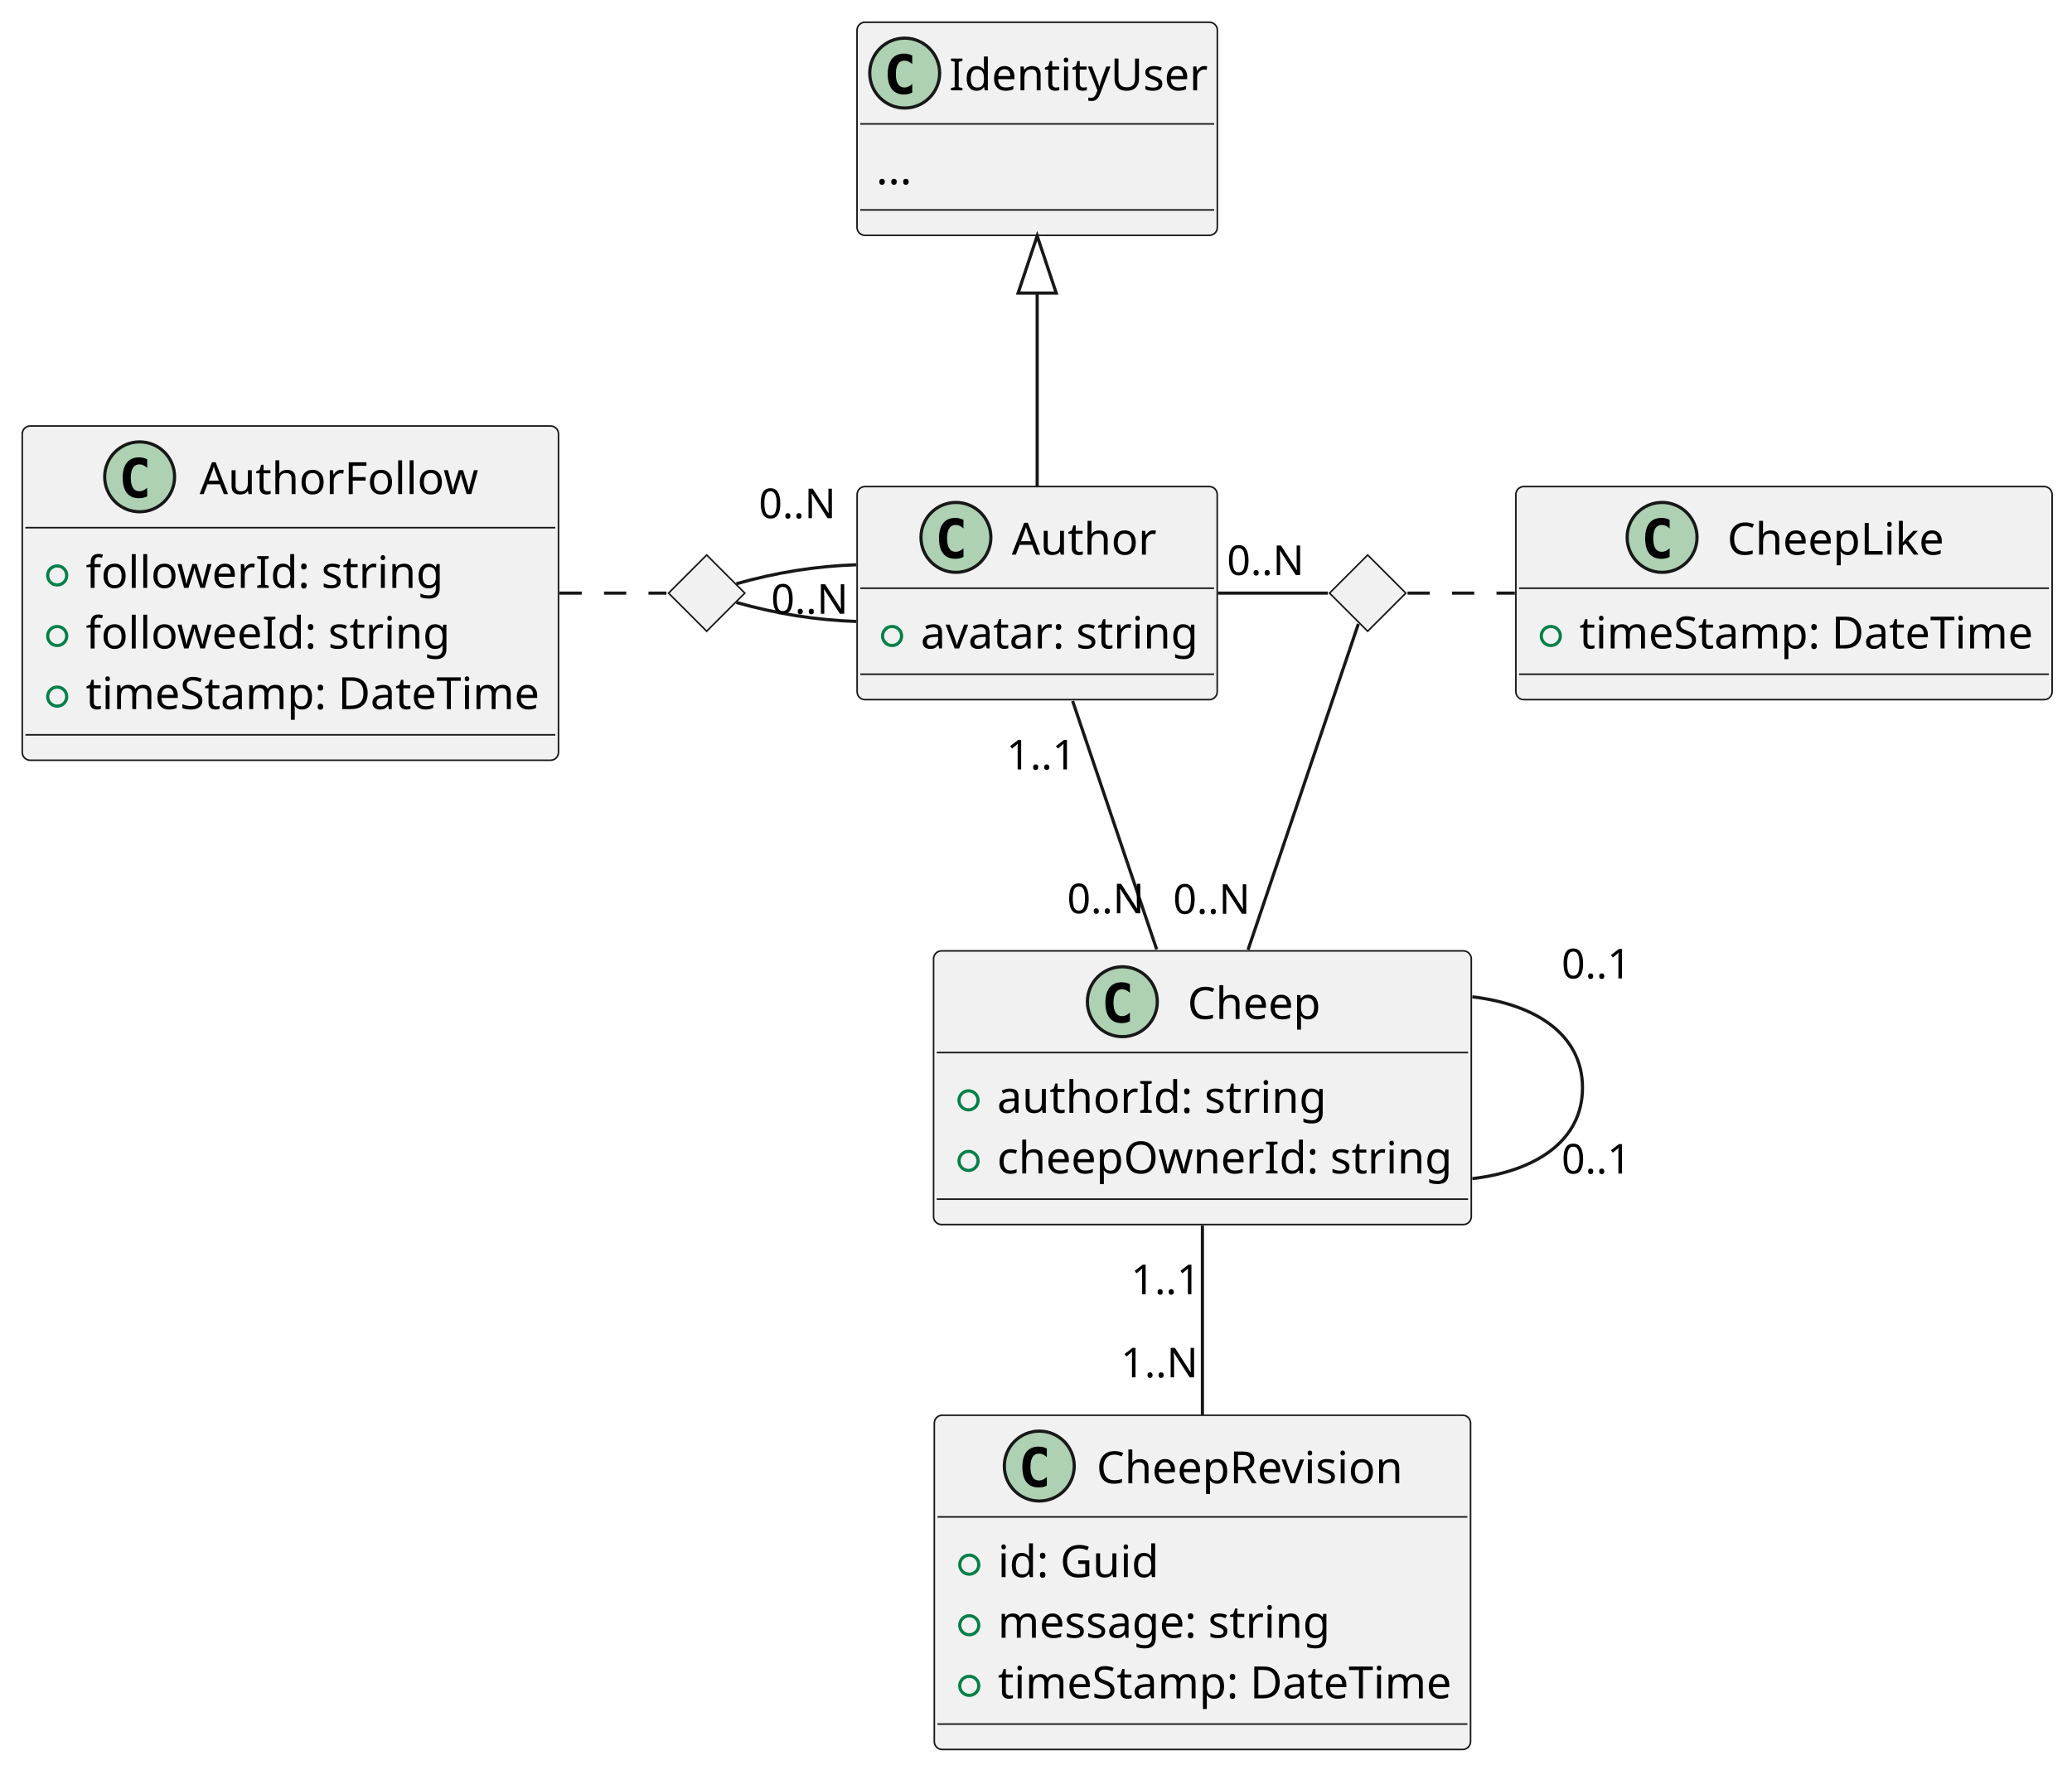
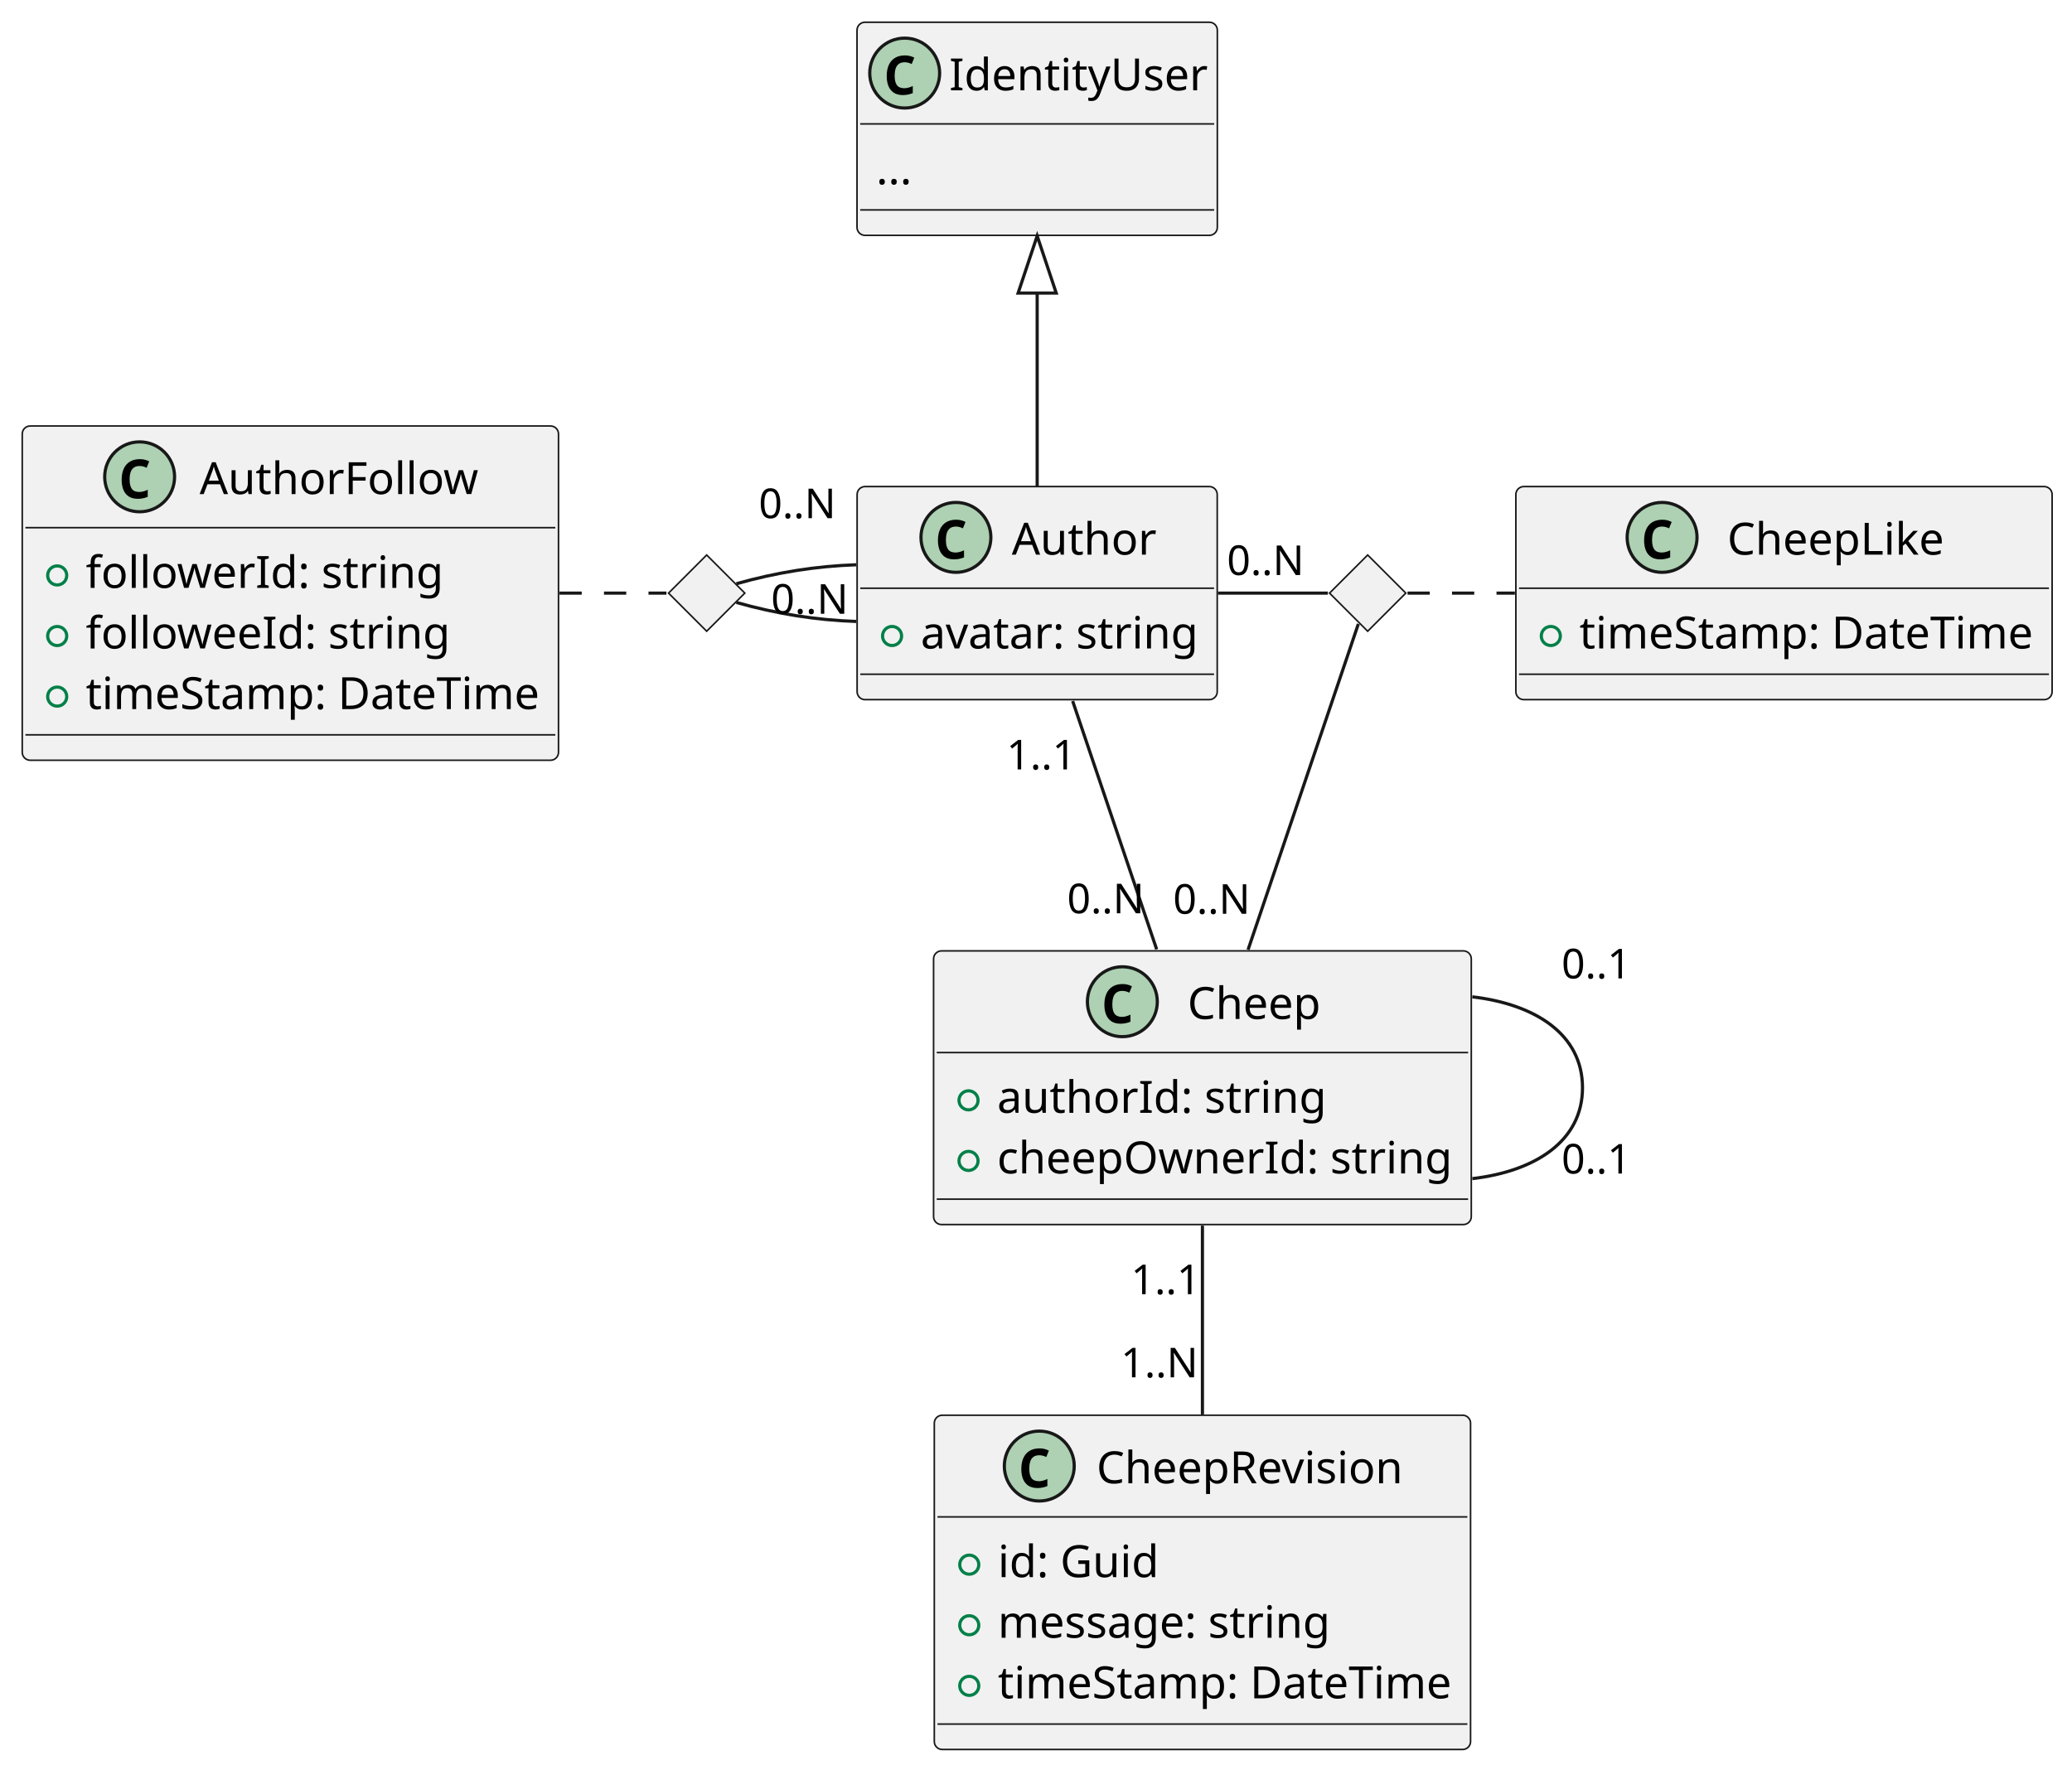
<svg xmlns="http://www.w3.org/2000/svg" contentStyleType="text/css" height="557px" preserveAspectRatio="none" style="width:652px;height:557px;background:#FFFFFF;" version="1.1" viewBox="0 0 652 557" width="652px" zoomAndPan="magnify">
  <defs />
  <g>
    <g id="elem_IdentityUser">
      <rect codeLine="1" fill="#F1F1F1" height="67.068" id="IdentityUser" rx="2.5" ry="2.5" style="stroke:#181818;stroke-width:0.5;" width="113.382" x="269.68" y="7" />
-       <ellipse cx="284.68" cy="23" fill="#ADD1B2" rx="11" ry="11" style="stroke:#181818;stroke-width:1.0;" />
-       <path d="M284.477,29.734 Q281.993,29.734 280.664,28.094 Q279.352,26.422 279.352,23.312 Q279.352,20.188 280.664,18.531 Q281.993,16.875 284.477,16.875 Q285.196,16.875 285.852,17.031 Q286.493,17.188 287.055,17.484 L287.055,20.203 Q286.696,19.859 286.399,19.672 Q286.102,19.469 285.836,19.344 Q285.524,19.203 285.211,19.141 Q284.914,19.078 284.602,19.078 Q283.274,19.078 282.586,20.141 Q281.899,21.234 281.899,23.312 Q281.899,25.406 282.586,26.469 Q283.274,27.547 284.602,27.547 Q285.243,27.547 285.836,27.266 Q286.133,27.141 286.414,26.953 Q286.711,26.75 287.055,26.422 L287.055,29.141 Q286.477,29.438 285.836,29.594 Q285.196,29.734 284.477,29.734 Z " fill="#000000" />
+       <ellipse cx="284.68" cy="23" fill="#ADD1B2" rx="11" ry="11" style="stroke:#181818;stroke-width:1;" />
+       <path d="M284.149,29.922 Q282.399,29.922 281.258,29.188 Q280.133,28.438 279.571,27.094 Q279.024,25.734 279.024,23.938 Q279.024,21.906 279.68,20.453 Q280.336,19 281.618,18.219 Q282.899,17.438 284.774,17.438 Q285.664,17.438 286.336,17.625 Q287.008,17.797 287.696,18.141 L286.883,20.156 Q286.258,19.844 285.711,19.719 Q285.18,19.594 284.696,19.594 Q283.524,19.594 282.821,20.125 Q282.118,20.656 281.821,21.609 Q281.524,22.562 281.524,23.828 Q281.524,25.844 282.243,26.812 Q282.961,27.766 284.555,27.766 Q285.149,27.766 285.774,27.609 Q286.399,27.453 287.227,27.078 L287.227,29.297 Q286.493,29.609 285.696,29.766 Q284.914,29.922 284.149,29.922 Z " fill="#000000" />
      <text fill="#000000" font-family="sans-serif" font-size="14" lengthAdjust="spacing" textLength="81.382" x="298.68" y="28.432">IdentityUser</text>
      <line style="stroke:#181818;stroke-width:0.5;" x1="270.68" x2="382.062" y1="39" y2="39" />
      <text fill="#000000" font-family="sans-serif" font-size="14" lengthAdjust="spacing" textLength="11.256" x="275.68" y="57.966">...</text>
      <line style="stroke:#181818;stroke-width:0.5;" x1="270.68" x2="382.062" y1="66.068" y2="66.068" />
    </g>
    <g id="elem_Author">
      <rect codeLine="5" fill="#F1F1F1" height="67.068" id="Author" rx="2.5" ry="2.5" style="stroke:#181818;stroke-width:0.5;" width="113.318" x="269.71" y="153.13" />
-       <ellipse cx="300.803" cy="169.13" fill="#ADD1B2" rx="11" ry="11" style="stroke:#181818;stroke-width:1.0;" />
-       <path d="M300.6,175.864 Q298.115,175.864 296.787,174.224 Q295.475,172.552 295.475,169.442 Q295.475,166.317 296.787,164.661 Q298.115,163.005 300.6,163.005 Q301.318,163.005 301.975,163.161 Q302.615,163.317 303.178,163.614 L303.178,166.333 Q302.818,165.989 302.522,165.802 Q302.225,165.599 301.959,165.474 Q301.647,165.333 301.334,165.271 Q301.037,165.208 300.725,165.208 Q299.397,165.208 298.709,166.271 Q298.022,167.364 298.022,169.442 Q298.022,171.536 298.709,172.599 Q299.397,173.677 300.725,173.677 Q301.365,173.677 301.959,173.396 Q302.256,173.271 302.537,173.083 Q302.834,172.88 303.178,172.552 L303.178,175.271 Q302.6,175.567 301.959,175.724 Q301.318,175.864 300.6,175.864 Z " fill="#000000" />
+       <ellipse cx="300.803" cy="169.13" fill="#ADD1B2" rx="11" ry="11" style="stroke:#181818;stroke-width:1;" />
+       <path d="M300.272,176.052 Q298.522,176.052 297.381,175.317 Q296.256,174.567 295.693,173.224 Q295.147,171.864 295.147,170.067 Q295.147,168.036 295.803,166.583 Q296.459,165.13 297.74,164.349 Q299.022,163.567 300.897,163.567 Q301.787,163.567 302.459,163.755 Q303.131,163.927 303.818,164.271 L303.006,166.286 Q302.381,165.974 301.834,165.849 Q301.303,165.724 300.818,165.724 Q299.647,165.724 298.943,166.255 Q298.24,166.786 297.943,167.739 Q297.647,168.692 297.647,169.958 Q297.647,171.974 298.365,172.942 Q299.084,173.896 300.678,173.896 Q301.272,173.896 301.897,173.739 Q302.522,173.583 303.35,173.208 L303.35,175.427 Q302.615,175.739 301.818,175.896 Q301.037,176.052 300.272,176.052 Z " fill="#000000" />
      <text fill="#000000" font-family="sans-serif" font-size="14" lengthAdjust="spacing" textLength="45.556" x="318.379" y="174.562">Author</text>
      <line style="stroke:#181818;stroke-width:0.5;" x1="270.71" x2="382.028" y1="185.13" y2="185.13" />
-       <ellipse cx="280.71" cy="200.164" fill="none" rx="3" ry="3" style="stroke:#038048;stroke-width:1.0;" />
+       <ellipse cx="280.71" cy="200.164" fill="none" rx="3" ry="3" style="stroke:#038048;stroke-width:1;" />
      <text fill="#000000" font-family="sans-serif" font-size="14" lengthAdjust="spacing" textLength="87.318" x="289.71" y="204.096">avatar: string</text>
      <line style="stroke:#181818;stroke-width:0.5;" x1="270.71" x2="382.028" y1="212.198" y2="212.198" />
    </g>
    <g id="elem_AuthorFollow">
      <rect codeLine="9" fill="#F1F1F1" height="105.204" id="AuthorFollow" rx="2.5" ry="2.5" style="stroke:#181818;stroke-width:0.5;" width="168.744" x="7" y="134.07" />
-       <ellipse cx="43.939" cy="150.07" fill="#ADD1B2" rx="11" ry="11" style="stroke:#181818;stroke-width:1.0;" />
-       <path d="M43.736,156.804 Q41.252,156.804 39.924,155.164 Q38.611,153.492 38.611,150.382 Q38.611,147.257 39.924,145.601 Q41.252,143.945 43.736,143.945 Q44.455,143.945 45.111,144.101 Q45.752,144.257 46.314,144.554 L46.314,147.273 Q45.955,146.929 45.658,146.742 Q45.361,146.539 45.096,146.414 Q44.783,146.273 44.471,146.211 Q44.174,146.148 43.861,146.148 Q42.533,146.148 41.846,147.211 Q41.158,148.304 41.158,150.382 Q41.158,152.476 41.846,153.539 Q42.533,154.617 43.861,154.617 Q44.502,154.617 45.096,154.336 Q45.392,154.211 45.674,154.023 Q45.971,153.82 46.314,153.492 L46.314,156.211 Q45.736,156.507 45.096,156.664 Q44.455,156.804 43.736,156.804 Z " fill="#000000" />
+       <ellipse cx="43.939" cy="150.07" fill="#ADD1B2" rx="11" ry="11" style="stroke:#181818;stroke-width:1;" />
+       <path d="M43.408,156.992 Q41.658,156.992 40.517,156.257 Q39.392,155.507 38.83,154.164 Q38.283,152.804 38.283,151.007 Q38.283,148.976 38.939,147.523 Q39.596,146.07 40.877,145.289 Q42.158,144.507 44.033,144.507 Q44.924,144.507 45.596,144.695 Q46.267,144.867 46.955,145.211 L46.142,147.226 Q45.517,146.914 44.971,146.789 Q44.439,146.664 43.955,146.664 Q42.783,146.664 42.08,147.195 Q41.377,147.726 41.08,148.679 Q40.783,149.632 40.783,150.898 Q40.783,152.914 41.502,153.882 Q42.221,154.836 43.814,154.836 Q44.408,154.836 45.033,154.679 Q45.658,154.523 46.486,154.148 L46.486,156.367 Q45.752,156.679 44.955,156.836 Q44.174,156.992 43.408,156.992 Z " fill="#000000" />
      <text fill="#000000" font-family="sans-serif" font-size="14" lengthAdjust="spacing" textLength="87.99" x="62.815" y="155.502">AuthorFollow</text>
      <line style="stroke:#181818;stroke-width:0.5;" x1="8" x2="174.744" y1="166.07" y2="166.07" />
-       <ellipse cx="18" cy="181.104" fill="none" rx="3" ry="3" style="stroke:#038048;stroke-width:1.0;" />
+       <ellipse cx="18" cy="181.104" fill="none" rx="3" ry="3" style="stroke:#038048;stroke-width:1;" />
      <text fill="#000000" font-family="sans-serif" font-size="14" lengthAdjust="spacing" textLength="112.826" x="27" y="185.036">followerId: string</text>
-       <ellipse cx="18" cy="200.172" fill="none" rx="3" ry="3" style="stroke:#038048;stroke-width:1.0;" />
+       <ellipse cx="18" cy="200.172" fill="none" rx="3" ry="3" style="stroke:#038048;stroke-width:1;" />
      <text fill="#000000" font-family="sans-serif" font-size="14" lengthAdjust="spacing" textLength="114.94" x="27" y="204.104">followeeId: string</text>
-       <ellipse cx="18" cy="219.24" fill="none" rx="3" ry="3" style="stroke:#038048;stroke-width:1.0;" />
+       <ellipse cx="18" cy="219.24" fill="none" rx="3" ry="3" style="stroke:#038048;stroke-width:1;" />
      <text fill="#000000" font-family="sans-serif" font-size="14" lengthAdjust="spacing" textLength="142.744" x="27" y="223.172">timeStamp: DateTime</text>
      <line style="stroke:#181818;stroke-width:0.5;" x1="8" x2="174.744" y1="231.274" y2="231.274" />
    </g>
    <g id="elem_Cheep">
      <rect codeLine="15" fill="#F1F1F1" height="86.136" id="Cheep" rx="2.5" ry="2.5" style="stroke:#181818;stroke-width:0.5;" width="169.205" x="293.77" y="299.27" />
-       <ellipse cx="353.172" cy="315.27" fill="#ADD1B2" rx="11" ry="11" style="stroke:#181818;stroke-width:1.0;" />
-       <path d="M352.969,322.004 Q350.484,322.004 349.156,320.364 Q347.844,318.692 347.844,315.582 Q347.844,312.457 349.156,310.801 Q350.484,309.145 352.969,309.145 Q353.687,309.145 354.344,309.301 Q354.984,309.457 355.547,309.754 L355.547,312.473 Q355.187,312.129 354.891,311.942 Q354.594,311.739 354.328,311.614 Q354.016,311.473 353.703,311.411 Q353.406,311.348 353.094,311.348 Q351.766,311.348 351.078,312.411 Q350.391,313.504 350.391,315.582 Q350.391,317.676 351.078,318.739 Q351.766,319.817 353.094,319.817 Q353.734,319.817 354.328,319.536 Q354.625,319.411 354.906,319.223 Q355.203,319.02 355.547,318.692 L355.547,321.411 Q354.969,321.707 354.328,321.864 Q353.687,322.004 352.969,322.004 Z " fill="#000000" />
+       <ellipse cx="353.172" cy="315.27" fill="#ADD1B2" rx="11" ry="11" style="stroke:#181818;stroke-width:1;" />
+       <path d="M352.641,322.192 Q350.891,322.192 349.75,321.457 Q348.625,320.707 348.062,319.364 Q347.516,318.004 347.516,316.207 Q347.516,314.176 348.172,312.723 Q348.828,311.27 350.109,310.489 Q351.391,309.707 353.266,309.707 Q354.156,309.707 354.828,309.895 Q355.5,310.067 356.187,310.411 L355.375,312.426 Q354.75,312.114 354.203,311.989 Q353.672,311.864 353.187,311.864 Q352.016,311.864 351.312,312.395 Q350.609,312.926 350.312,313.879 Q350.016,314.832 350.016,316.098 Q350.016,318.114 350.734,319.082 Q351.453,320.036 353.047,320.036 Q353.641,320.036 354.266,319.879 Q354.891,319.723 355.719,319.348 L355.719,321.567 Q354.984,321.879 354.187,322.036 Q353.406,322.192 352.641,322.192 Z " fill="#000000" />
      <text fill="#000000" font-family="sans-serif" font-size="14" lengthAdjust="spacing" textLength="41.902" x="373.672" y="320.702">Cheep</text>
      <line style="stroke:#181818;stroke-width:0.5;" x1="294.77" x2="461.975" y1="331.27" y2="331.27" />
-       <ellipse cx="304.77" cy="346.304" fill="none" rx="3" ry="3" style="stroke:#038048;stroke-width:1.0;" />
+       <ellipse cx="304.77" cy="346.304" fill="none" rx="3" ry="3" style="stroke:#038048;stroke-width:1;" />
      <text fill="#000000" font-family="sans-serif" font-size="14" lengthAdjust="spacing" textLength="103.628" x="313.77" y="350.236">authorId: string</text>
-       <ellipse cx="304.77" cy="365.372" fill="none" rx="3" ry="3" style="stroke:#038048;stroke-width:1.0;" />
+       <ellipse cx="304.77" cy="365.372" fill="none" rx="3" ry="3" style="stroke:#038048;stroke-width:1;" />
      <text fill="#000000" font-family="sans-serif" font-size="14" lengthAdjust="spacing" textLength="143.205" x="313.77" y="369.304">cheepOwnerId: string</text>
      <line style="stroke:#181818;stroke-width:0.5;" x1="294.77" x2="461.975" y1="377.406" y2="377.406" />
    </g>
    <g id="elem_CheepLike">
      <rect codeLine="20" fill="#F1F1F1" height="67.068" id="CheepLike" rx="2.5" ry="2.5" style="stroke:#181818;stroke-width:0.5;" width="168.744" x="477" y="153.13" />
-       <ellipse cx="523.011" cy="169.13" fill="#ADD1B2" rx="11" ry="11" style="stroke:#181818;stroke-width:1.0;" />
-       <path d="M522.808,175.864 Q520.323,175.864 518.995,174.224 Q517.683,172.552 517.683,169.442 Q517.683,166.317 518.995,164.661 Q520.323,163.005 522.808,163.005 Q523.527,163.005 524.183,163.161 Q524.823,163.317 525.386,163.614 L525.386,166.333 Q525.027,165.989 524.73,165.802 Q524.433,165.599 524.167,165.474 Q523.855,165.333 523.542,165.271 Q523.245,165.208 522.933,165.208 Q521.605,165.208 520.917,166.271 Q520.23,167.364 520.23,169.442 Q520.23,171.536 520.917,172.599 Q521.605,173.677 522.933,173.677 Q523.573,173.677 524.167,173.396 Q524.464,173.271 524.745,173.083 Q525.042,172.88 525.386,172.552 L525.386,175.271 Q524.808,175.567 524.167,175.724 Q523.527,175.864 522.808,175.864 Z " fill="#000000" />
+       <ellipse cx="523.011" cy="169.13" fill="#ADD1B2" rx="11" ry="11" style="stroke:#181818;stroke-width:1;" />
+       <path d="M522.48,176.052 Q520.73,176.052 519.589,175.317 Q518.464,174.567 517.902,173.224 Q517.355,171.864 517.355,170.067 Q517.355,168.036 518.011,166.583 Q518.667,165.13 519.948,164.349 Q521.23,163.567 523.105,163.567 Q523.995,163.567 524.667,163.755 Q525.339,163.927 526.027,164.271 L525.214,166.286 Q524.589,165.974 524.042,165.849 Q523.511,165.724 523.027,165.724 Q521.855,165.724 521.152,166.255 Q520.448,166.786 520.152,167.739 Q519.855,168.692 519.855,169.958 Q519.855,171.974 520.573,172.942 Q521.292,173.896 522.886,173.896 Q523.48,173.896 524.105,173.739 Q524.73,173.583 525.558,173.208 L525.558,175.427 Q524.823,175.739 524.027,175.896 Q523.245,176.052 522.48,176.052 Z " fill="#000000" />
      <text fill="#000000" font-family="sans-serif" font-size="14" lengthAdjust="spacing" textLength="68.222" x="543.511" y="174.562">CheepLike</text>
      <line style="stroke:#181818;stroke-width:0.5;" x1="478" x2="644.744" y1="185.13" y2="185.13" />
-       <ellipse cx="488" cy="200.164" fill="none" rx="3" ry="3" style="stroke:#038048;stroke-width:1.0;" />
+       <ellipse cx="488" cy="200.164" fill="none" rx="3" ry="3" style="stroke:#038048;stroke-width:1;" />
      <text fill="#000000" font-family="sans-serif" font-size="14" lengthAdjust="spacing" textLength="142.744" x="497" y="204.096">timeStamp: DateTime</text>
      <line style="stroke:#181818;stroke-width:0.5;" x1="478" x2="644.744" y1="212.198" y2="212.198" />
    </g>
    <g id="elem_CheepRevision">
      <rect codeLine="24" fill="#F1F1F1" height="105.204" id="CheepRevision" rx="2.5" ry="2.5" style="stroke:#181818;stroke-width:0.5;" width="168.744" x="294" y="445.41" />
-       <ellipse cx="327.033" cy="461.41" fill="#ADD1B2" rx="11" ry="11" style="stroke:#181818;stroke-width:1.0;" />
-       <path d="M326.83,468.144 Q324.346,468.144 323.018,466.504 Q321.705,464.832 321.705,461.723 Q321.705,458.598 323.018,456.941 Q324.346,455.285 326.83,455.285 Q327.549,455.285 328.205,455.441 Q328.846,455.598 329.408,455.894 L329.408,458.613 Q329.049,458.269 328.752,458.082 Q328.455,457.879 328.19,457.754 Q327.877,457.613 327.565,457.551 Q327.268,457.488 326.955,457.488 Q325.627,457.488 324.94,458.551 Q324.252,459.644 324.252,461.723 Q324.252,463.816 324.94,464.879 Q325.627,465.957 326.955,465.957 Q327.596,465.957 328.19,465.676 Q328.486,465.551 328.768,465.363 Q329.065,465.16 329.408,464.832 L329.408,467.551 Q328.83,467.848 328.19,468.004 Q327.549,468.144 326.83,468.144 Z " fill="#000000" />
+       <ellipse cx="327.033" cy="461.41" fill="#ADD1B2" rx="11" ry="11" style="stroke:#181818;stroke-width:1;" />
+       <path d="M326.502,468.332 Q324.752,468.332 323.611,467.598 Q322.486,466.848 321.924,465.504 Q321.377,464.144 321.377,462.348 Q321.377,460.316 322.033,458.863 Q322.69,457.41 323.971,456.629 Q325.252,455.848 327.127,455.848 Q328.018,455.848 328.69,456.035 Q329.361,456.207 330.049,456.551 L329.236,458.566 Q328.611,458.254 328.065,458.129 Q327.533,458.004 327.049,458.004 Q325.877,458.004 325.174,458.535 Q324.471,459.066 324.174,460.019 Q323.877,460.973 323.877,462.238 Q323.877,464.254 324.596,465.223 Q325.315,466.176 326.908,466.176 Q327.502,466.176 328.127,466.019 Q328.752,465.863 329.58,465.488 L329.58,467.707 Q328.846,468.019 328.049,468.176 Q327.268,468.332 326.502,468.332 Z " fill="#000000" />
      <text fill="#000000" font-family="sans-serif" font-size="14" lengthAdjust="spacing" textLength="96.67" x="345.041" y="466.842">CheepRevision</text>
      <line style="stroke:#181818;stroke-width:0.5;" x1="295" x2="461.743" y1="477.41" y2="477.41" />
-       <ellipse cx="305" cy="492.444" fill="none" rx="3" ry="3" style="stroke:#038048;stroke-width:1.0;" />
+       <ellipse cx="305" cy="492.444" fill="none" rx="3" ry="3" style="stroke:#038048;stroke-width:1;" />
      <text fill="#000000" font-family="sans-serif" font-size="14" lengthAdjust="spacing" textLength="50.68" x="314" y="496.376">id: Guid</text>
-       <ellipse cx="305" cy="511.512" fill="none" rx="3" ry="3" style="stroke:#038048;stroke-width:1.0;" />
+       <ellipse cx="305" cy="511.512" fill="none" rx="3" ry="3" style="stroke:#038048;stroke-width:1;" />
      <text fill="#000000" font-family="sans-serif" font-size="14" lengthAdjust="spacing" textLength="104.566" x="314" y="515.444">message: string</text>
-       <ellipse cx="305" cy="530.58" fill="none" rx="3" ry="3" style="stroke:#038048;stroke-width:1.0;" />
+       <ellipse cx="305" cy="530.58" fill="none" rx="3" ry="3" style="stroke:#038048;stroke-width:1;" />
      <text fill="#000000" font-family="sans-serif" font-size="14" lengthAdjust="spacing" textLength="142.744" x="314" y="534.512">timeStamp: DateTime</text>
      <line style="stroke:#181818;stroke-width:0.5;" x1="295" x2="461.743" y1="542.614" y2="542.614" />
    </g>
    <polygon fill="#F1F1F1" points="222.37,174.67,234.37,186.67,222.37,198.67,210.37,186.67,222.37,174.67" style="stroke:#181818;stroke-width:0.5;" />
    <polygon fill="#F1F1F1" points="430.37,174.67,442.37,186.67,430.37,198.67,418.37,186.67,430.37,174.67" style="stroke:#181818;stroke-width:0.5;" />
    <g id="link_IdentityUser_Author">
-       <path codeLine="30" d="M326.37,92.24 C326.37,115.83 326.37,129.53 326.37,153.09 " fill="none" id="IdentityUser-backto-Author" style="stroke:#181818;stroke-width:1.0;" />
-       <polygon fill="none" points="326.37,74.24,320.37,92.24,332.37,92.24,326.37,74.24" style="stroke:#181818;stroke-width:1.0;" />
+       <path codeLine="30" d="M326.37,92.24 C326.37,115.83 326.37,129.53 326.37,153.09 " fill="none" id="IdentityUser-backto-Author" style="stroke:#181818;stroke-width:1;" />
+       <polygon fill="none" points="326.37,74.24,320.37,92.24,332.37,92.24,326.37,74.24" style="stroke:#181818;stroke-width:1;" />
    </g>
    <g id="link_Author_Cheep">
-       <path codeLine="32" d="M337.53,220.63 C345.26,243.48 355.62,274.1 363.97,298.78 " fill="none" id="Author-Cheep" style="stroke:#181818;stroke-width:1.0;" />
+       <path codeLine="32" d="M337.53,220.63 C345.26,243.48 355.62,274.1 363.97,298.78 " fill="none" id="Author-Cheep" style="stroke:#181818;stroke-width:1;" />
      <text fill="#000000" font-family="sans-serif" font-size="13" lengthAdjust="spacing" textLength="21.84" x="316.723" y="242.154">1..1</text>
      <text fill="#000000" font-family="sans-serif" font-size="13" lengthAdjust="spacing" textLength="24.284" x="335.785" y="287.437">0..N</text>
    </g>
    <g id="link_AuthorFollow_follows">
-       <path codeLine="35" d="M176.06,186.67 C187.28,186.67 198.49,186.67 209.71,186.67 " fill="none" id="AuthorFollow-follows" style="stroke:#181818;stroke-width:1.0;stroke-dasharray:7.0,7.0;" />
+       <path codeLine="35" d="M176.06,186.67 C187.28,186.67 198.49,186.67 209.71,186.67 " fill="none" id="AuthorFollow-follows" style="stroke:#181818;stroke-width:1;stroke-dasharray:7.0,7.0;" />
    </g>
    <g id="link_follows_Author">
-       <path codeLine="36" d="M231.72,189.61 C244.29,193.18 256.86,195.17 269.43,195.59 " fill="none" id="follows-Author" style="stroke:#181818;stroke-width:1.0;" />
+       <path codeLine="36" d="M231.72,189.61 C244.29,193.18 256.86,195.17 269.43,195.59 " fill="none" id="follows-Author" style="stroke:#181818;stroke-width:1;" />
      <text fill="#000000" font-family="sans-serif" font-size="13" lengthAdjust="spacing" textLength="24.284" x="242.634" y="193.162">0..N</text>
    </g>
    <g id="link_follows_Author">
-       <path codeLine="37" d="M231.72,183.72 C244.29,180.16 256.86,178.16 269.43,177.75 " fill="none" id="follows-Author-1" style="stroke:#181818;stroke-width:1.0;" />
+       <path codeLine="37" d="M231.72,183.72 C244.29,180.16 256.86,178.16 269.43,177.75 " fill="none" id="follows-Author-1" style="stroke:#181818;stroke-width:1;" />
      <text fill="#000000" font-family="sans-serif" font-size="13" lengthAdjust="spacing" textLength="24.284" x="238.748" y="163.078">0..N</text>
    </g>
    <g id="link_Cheep_CheepRevision">
-       <path codeLine="39" d="M378.37,385.74 C378.37,404.13 378.37,425.83 378.37,445.17 " fill="none" id="Cheep-CheepRevision" style="stroke:#181818;stroke-width:1.0;" />
+       <path codeLine="39" d="M378.37,385.74 C378.37,404.13 378.37,425.83 378.37,445.17 " fill="none" id="Cheep-CheepRevision" style="stroke:#181818;stroke-width:1;" />
      <text fill="#000000" font-family="sans-serif" font-size="13" lengthAdjust="spacing" textLength="21.84" x="355.889" y="407.312">1..1</text>
      <text fill="#000000" font-family="sans-serif" font-size="13" lengthAdjust="spacing" textLength="24.284" x="352.702" y="433.49">1..N</text>
    </g>
    <g id="link_Cheep_Cheep">
-       <path codeLine="40" d="M463.3,313.73 C483.25,316.08 497.97,325.62 497.97,342.34 C497.97,359.06 483.25,368.6 463.3,370.95 " fill="none" id="Cheep-Cheep" style="stroke:#181818;stroke-width:1.0;" />
+       <path codeLine="40" d="M463.3,313.73 C483.25,316.08 497.97,325.62 497.97,342.34 C497.97,359.06 483.25,368.6 463.3,370.95 " fill="none" id="Cheep-Cheep" style="stroke:#181818;stroke-width:1;" />
      <text fill="#000000" font-family="sans-serif" font-size="13" lengthAdjust="spacing" textLength="21.84" x="491.363" y="307.928">0..1</text>
      <text fill="#000000" font-family="sans-serif" font-size="13" lengthAdjust="spacing" textLength="21.84" x="491.363" y="369.35">0..1</text>
    </g>
    <g id="link_likes_CheepLike">
-       <path codeLine="43" d="M442.91,186.67 C454.17,186.67 465.43,186.67 476.69,186.67 " fill="none" id="likes-CheepLike" style="stroke:#181818;stroke-width:1.0;stroke-dasharray:7.0,7.0;" />
+       <path codeLine="43" d="M442.91,186.67 C454.17,186.67 465.43,186.67 476.69,186.67 " fill="none" id="likes-CheepLike" style="stroke:#181818;stroke-width:1;stroke-dasharray:7.0,7.0;" />
    </g>
    <g id="link_Author_likes">
-       <path codeLine="44" d="M383.25,186.67 C394.78,186.67 406.32,186.67 417.85,186.67 " fill="none" id="Author-likes" style="stroke:#181818;stroke-width:1.0;" />
+       <path codeLine="44" d="M383.25,186.67 C394.78,186.67 406.32,186.67 417.85,186.67 " fill="none" id="Author-likes" style="stroke:#181818;stroke-width:1;" />
      <text fill="#000000" font-family="sans-serif" font-size="13" lengthAdjust="spacing" textLength="24.284" x="386.079" y="180.97">0..N</text>
    </g>
    <g id="link_likes_Cheep">
-       <path codeLine="45" d="M427.43,196.37 C420.87,215.74 404.72,263.47 392.73,298.91 " fill="none" id="likes-Cheep" style="stroke:#181818;stroke-width:1.0;" />
+       <path codeLine="45" d="M427.43,196.37 C420.87,215.74 404.72,263.47 392.73,298.91 " fill="none" id="likes-Cheep" style="stroke:#181818;stroke-width:1;" />
      <text fill="#000000" font-family="sans-serif" font-size="13" lengthAdjust="spacing" textLength="24.284" x="369.128" y="287.587">0..N</text>
    </g>
  </g>
</svg>
